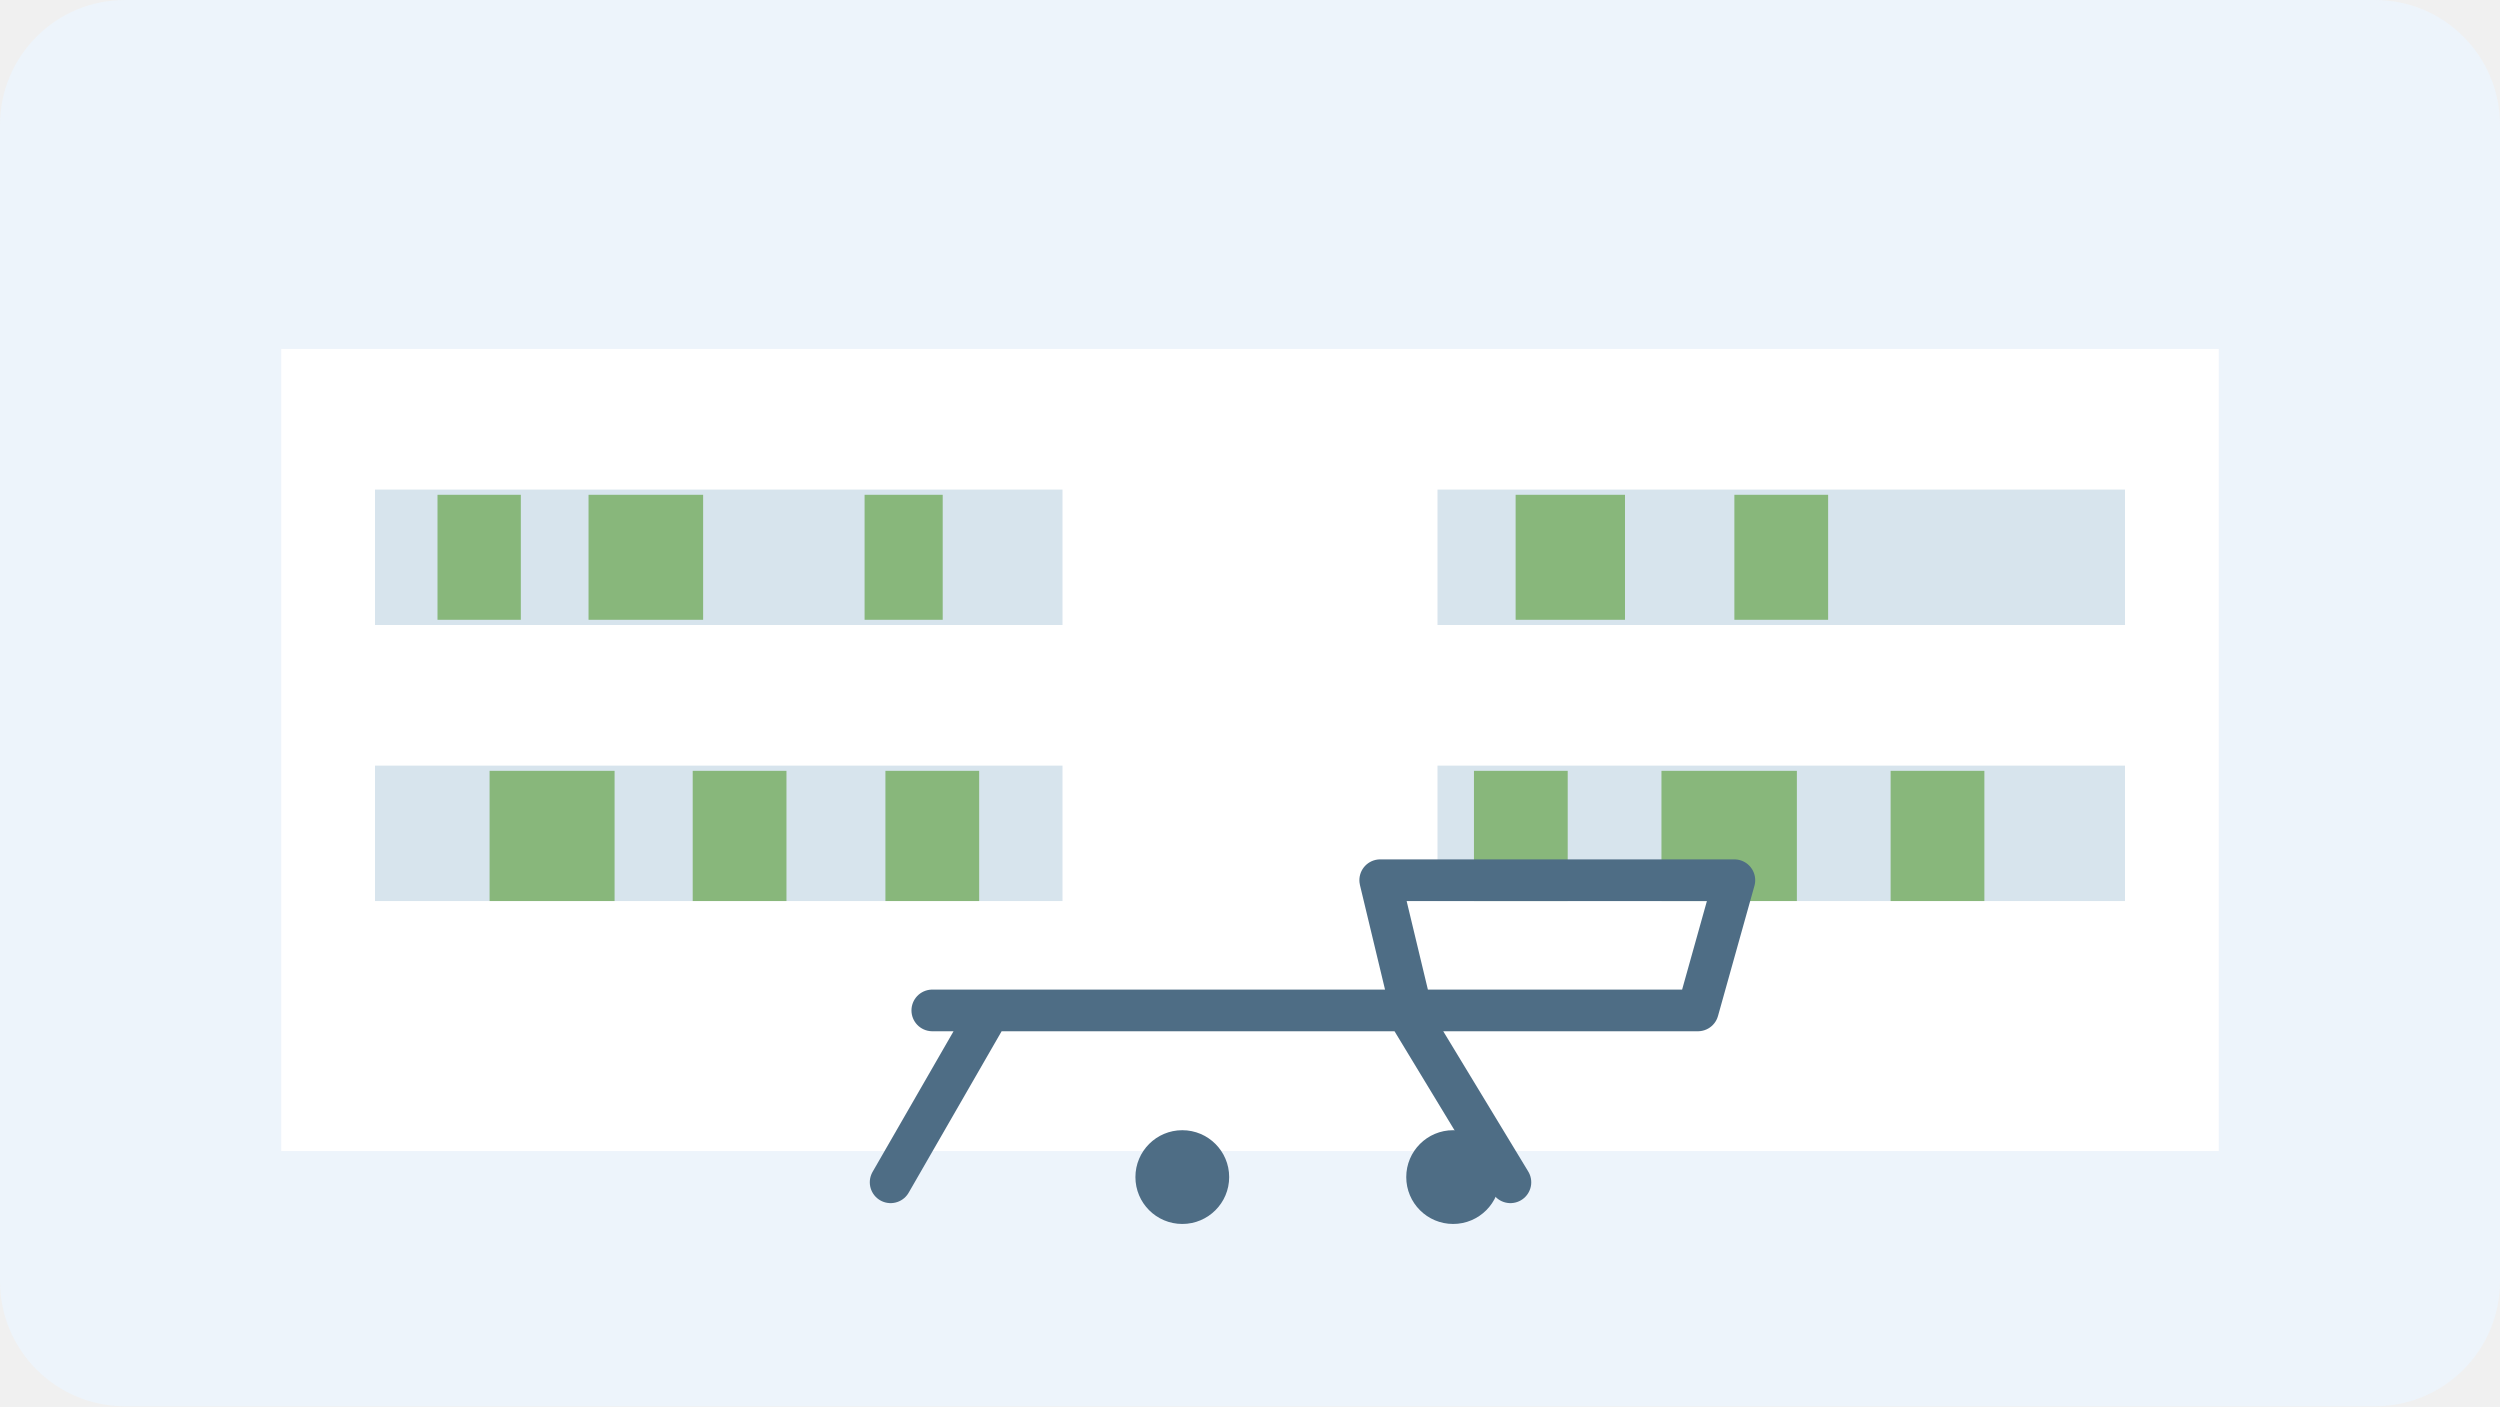
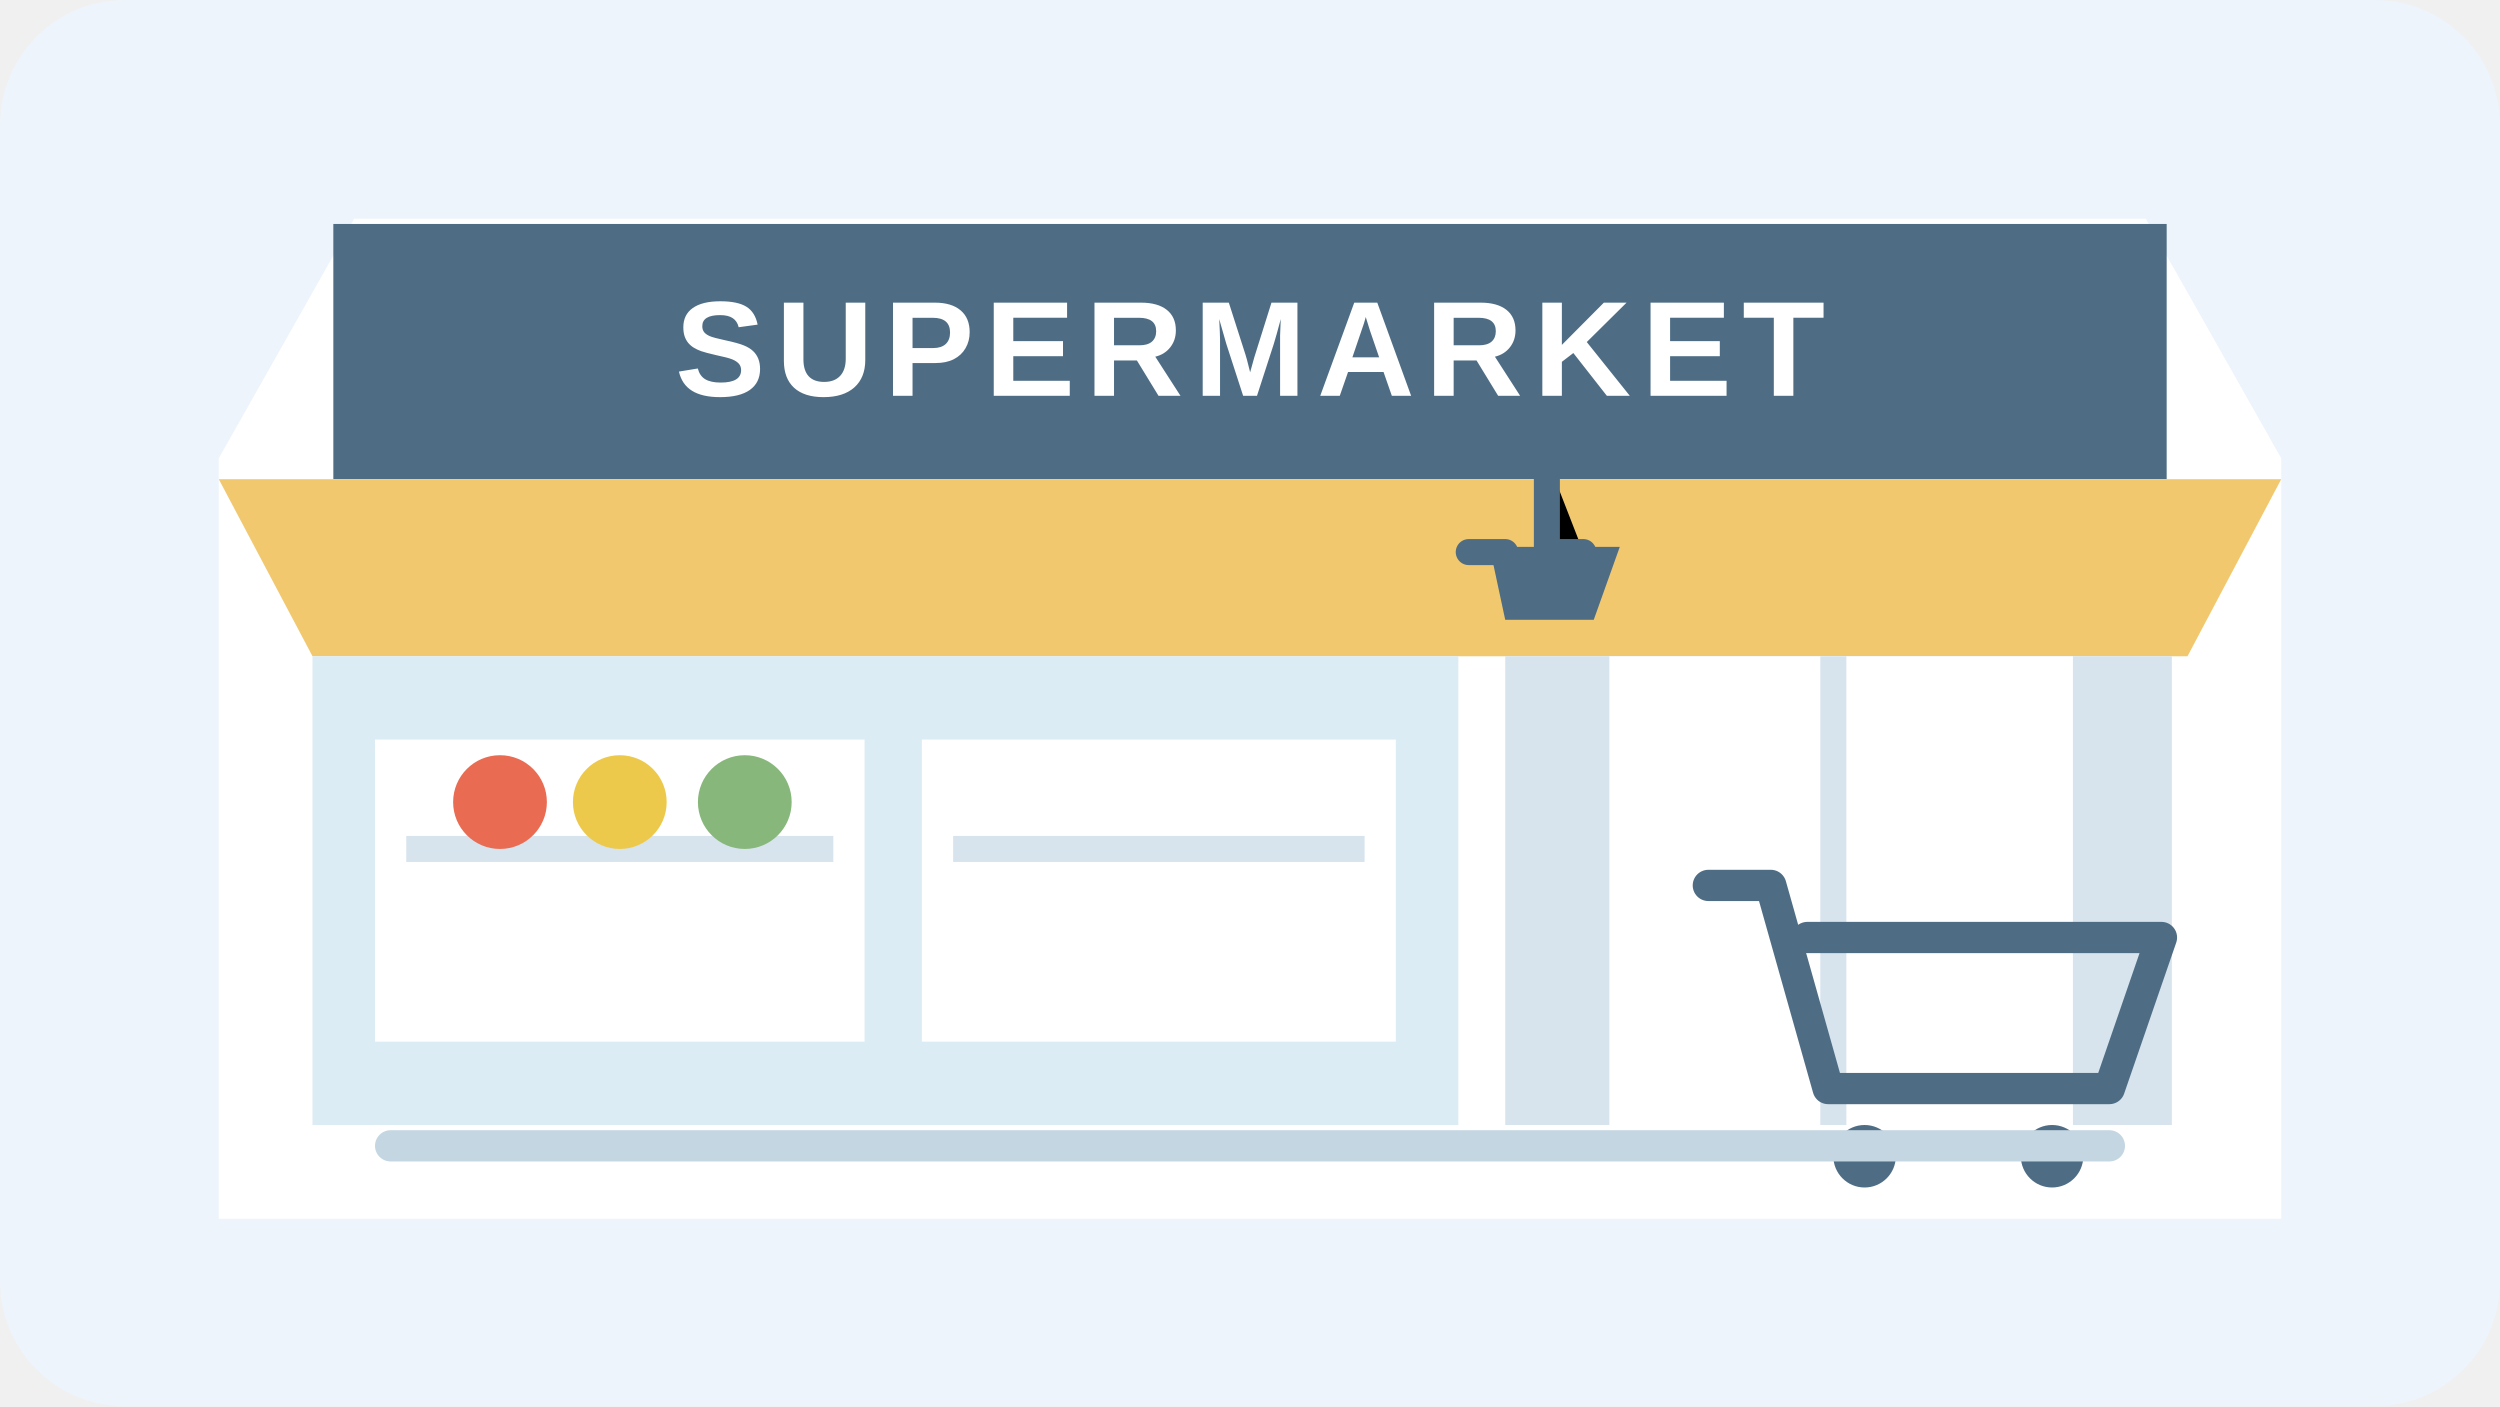
- <svg xmlns="http://www.w3.org/2000/svg" viewBox="0 0 480 270" role="img" aria-label="Supermarket illustration">
+ <svg xmlns="http://www.w3.org/2000/svg" viewBox="0 0 480 270" role="img" aria-label="Supermarket storefront with a sign and shopping cart">
  <rect width="480" height="270" rx="24" fill="#edf4fb" />
-   <path d="M54 67h372v154H54z" fill="#fff" />
-   <path d="M72 94h132v26H72zm0 53h132v26H72zm204-53h132v26H276zm0 53h132v26H276z" fill="#d7e4ed" />
-   <path d="M84 95h16v24H84zm29 0h22v24h-22zm53 0h15v24h-15zm-72 53h24v25H94zm39 0h18v25h-18zm37 0h18v25h-18zM291 95h21v24h-21zm42 0h18v24h-18zm-50 53h18v25h-18zm36 0h26v25h-26zm44 0h18v25h-18z" fill="#88b77b" />
-   <path d="M179 194h120m-109 0-19 33m99-33 20 33m-25-58h68l-7 25h-55z" fill="none" stroke="#4e6d85" stroke-width="8" stroke-linecap="round" stroke-linejoin="round" />
-   <circle cx="227" cy="226" r="9" fill="#4e6d85" />
-   <circle cx="279" cy="226" r="9" fill="#4e6d85" />
+   <path d="M42 88 68 42h344l26 46v146H42z" fill="#fff" />
+   <path d="M64 43h352v49H64z" fill="#4e6d85" />
+   <text x="240" y="76" text-anchor="middle" fill="#fff" font-family="Arial,sans-serif" font-size="26" font-weight="700" letter-spacing="2">SUPERMARKET</text>
+   <path d="M42 92h396l-18 34H60z" fill="#f2c86f" />
+   <path d="M60 126h220v90H60z" fill="#dcecf4" />
+   <path d="M72 142h94v58H72zM177 142h91v58h-91z" fill="#fff" />
+   <path d="M78 163h82M183 163h79" stroke="#d7e4ed" stroke-width="5" />
+   <circle cx="96" cy="154" r="9" fill="#e96b52" />
+   <circle cx="119" cy="154" r="9" fill="#edc94b" />
+   <circle cx="143" cy="154" r="9" fill="#88b77b" />
+   <path d="M289 126h128v90H289z" fill="#d7e4ed" />
+   <path d="M309 126h89v90h-89z" fill="#fff" />
+   <path d="M352 126v90" stroke="#d7e4ed" stroke-width="5" />
+   <path d="M304 106h-7v-18m-15 18h7" stroke="#4e6d85" stroke-width="5" stroke-linecap="round" />
+   <path d="M286 105h25l-5 14h-17z" fill="#4e6d85" />
+   <path d="M328 170h12l11 39h54l10-29h-68" fill="none" stroke="#4e6d85" stroke-width="6" stroke-linecap="round" stroke-linejoin="round" />
+   <circle cx="358" cy="222" r="6" fill="#4e6d85" />
+   <circle cx="394" cy="222" r="6" fill="#4e6d85" />
+   <path d="M75 220h330" stroke="#c4d6e1" stroke-width="6" stroke-linecap="round" />
</svg>
